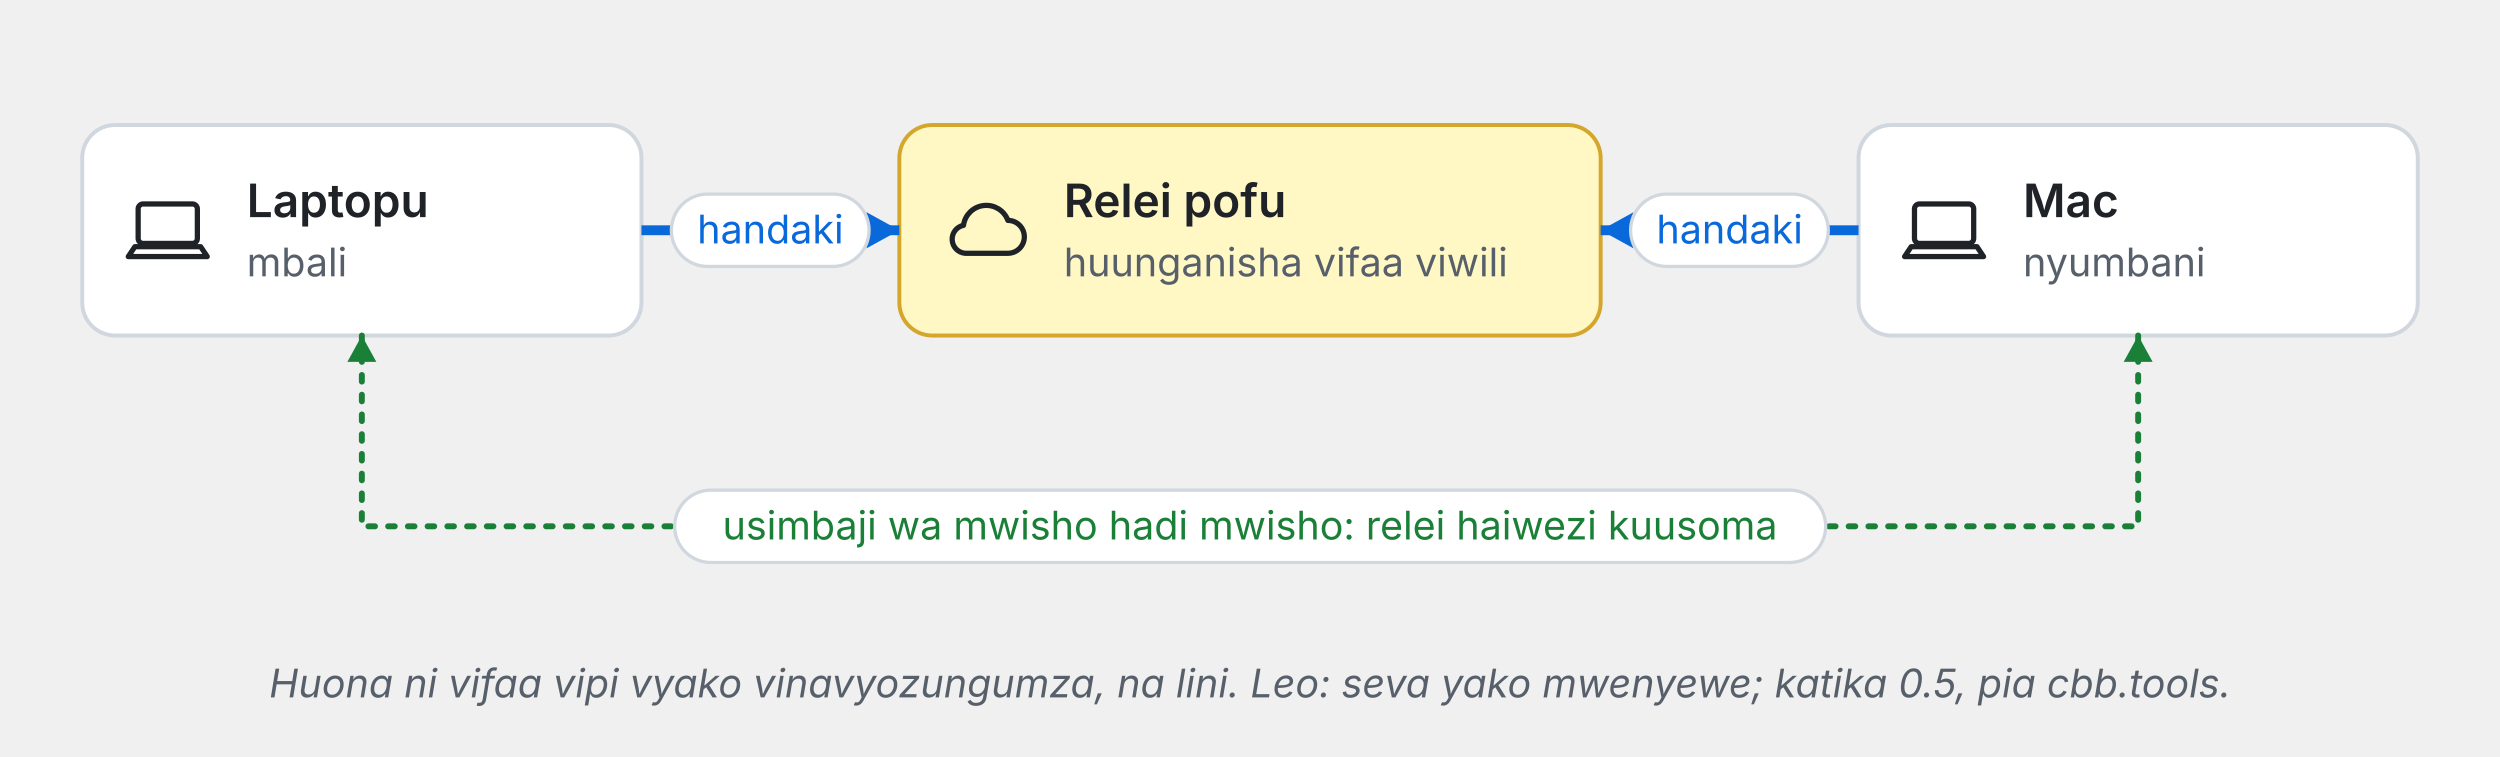
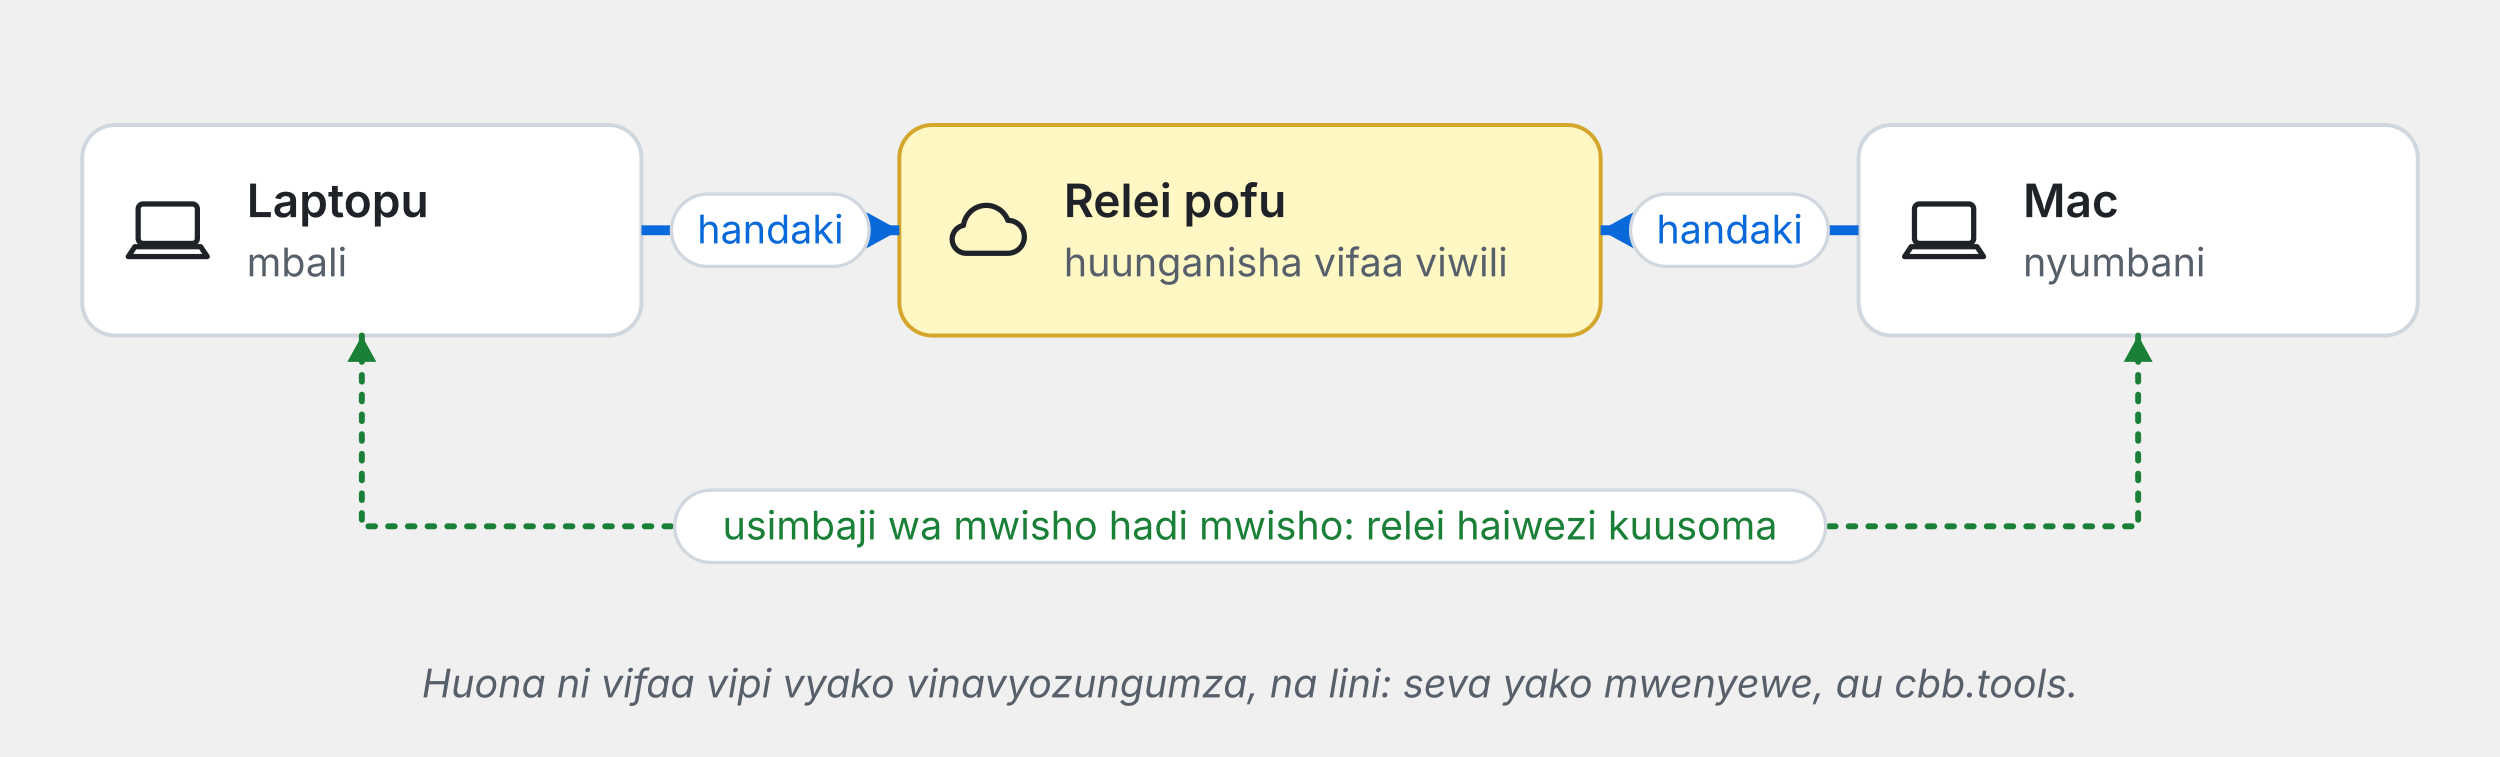
<svg xmlns="http://www.w3.org/2000/svg" lang="sw" width="760" height="230" viewBox="0 0 760 230" role="img" aria-label="Relei pofu huunganisha vifaa viwili na haisomi chochote">
  <style>
  .bg { fill: none; }
  .zone { fill: #f6f8fa; stroke: #d0d7de; stroke-width: 1; }
  .zone-t { fill: #57606a; font: 600 13px system-ui, -apple-system, 'Segoe UI', sans-serif; letter-spacing: .02em; }
  .card { fill: #ffffff; stroke: #d0d7de; stroke-width: 1.2; }
  .card.key { stroke: #8250df; stroke-width: 2; }
  .card.srv { fill: #fff8c5; stroke: #d4a72c; }
  .t { fill: #1f2328; font: 600 14px system-ui, -apple-system, 'Segoe UI', sans-serif; }
  .s { fill: #57606a; font: 12px system-ui, -apple-system, 'Segoe UI', sans-serif; }
  .ic { fill: none; stroke: #1f2328; stroke-width: 1.6; stroke-linecap: round; stroke-linejoin: round; }
  .key .ic, .ic.key { stroke: #8250df; }
  .badge { fill: #8250df; }
  .badge-t { fill: #ffffff; font: 600 10px system-ui, -apple-system, 'Segoe UI', sans-serif; letter-spacing: .04em; }
  .e-tunnel { fill: none; stroke: #0969da; stroke-width: 3; }
  .e-home { fill: none; stroke: #57606a; stroke-width: 1.6; stroke-dasharray: 5 4; }
  .e-pair { fill: none; stroke: #8250df; stroke-width: 1.8; }
  .e-e2e { fill: none; stroke: #1a7f37; stroke-width: 1.8; stroke-dasharray: 2 4; stroke-linecap: round; }
  .a-tunnel { fill: #0969da; } .a-home { fill: #57606a; } .a-pair { fill: #8250df; } .a-e2e { fill: #1a7f37; }
  .lbl-bg { fill: #ffffff; stroke: #d0d7de; stroke-width: 1; }
  .lbl { fill: #1f2328; font: 12px system-ui, -apple-system, 'Segoe UI', sans-serif; }
  .lbl.tunnel { fill: #0969da; } .lbl.pair { fill: #8250df; } .lbl.e2e { fill: #1a7f37; }
  .note { fill: #57606a; font: italic 12px system-ui, -apple-system, 'Segoe UI', sans-serif; }
  @media (prefers-color-scheme: dark) {
    .zone { fill: #161b22; stroke: #30363d; }
    .zone-t, .s, .note { fill: #8b949e; }
    .card { fill: #0d1117; stroke: #3d444d; }
    .card.key { stroke: #a371f7; }
    .card.srv { fill: #272115; stroke: #9e6a03; }
    .t, .lbl { fill: #e6edf3; }
    .ic { stroke: #e6edf3; }
    .key .ic, .ic.key { stroke: #a371f7; }
    .badge { fill: #a371f7; }
    .badge-t { fill: #0d1117; }
    .e-tunnel { stroke: #4493f8; } .a-tunnel { fill: #4493f8; } .lbl.tunnel { fill: #4493f8; }
    .e-home { stroke: #8b949e; } .a-home { fill: #8b949e; }
    .e-pair { stroke: #a371f7; } .a-pair { fill: #a371f7; } .lbl.pair { fill: #a371f7; }
    .e-e2e { stroke: #3fb950; } .a-e2e { fill: #3fb950; } .lbl.e2e { fill: #3fb950; }
    .lbl-bg { fill: #0d1117; stroke: #3d444d; }
  }
</style>
  <g class="">
    <rect class="card " x="25.0" y="38.0" width="170" height="64" rx="10" />
    <g transform="translate(37.0,56)" class="ic">
      <rect x="5" y="6" width="18" height="12" rx="1.5" />
      <path d="M2 22h24l-2 -3H4z" />
    </g>
    <text class="t" x="75.0" y="66">Laptopu</text>
    <text class="s" x="75.0" y="84">mbali</text>
  </g>
  <g class="srv">
    <rect class="card srv" x="273.4" y="38.0" width="213.2" height="64" rx="10" />
    <g transform="translate(285.4,56)" class="ic">
      <path d="M8 21h13a5 5 0 0 0 0 -10a7 7 0 0 0 -13.5 1.5A4.3 4.3 0 0 0 8 21z" />
    </g>
    <text class="t" x="323.4" y="66">Relei pofu</text>
    <text class="s" x="323.4" y="84">huunganisha vifaa viwili</text>
  </g>
  <g class="">
    <rect class="card " x="565.0" y="38.0" width="170" height="64" rx="10" />
    <g transform="translate(577.0,56)" class="ic">
      <rect x="5" y="6" width="18" height="12" rx="1.5" />
      <path d="M2 22h24l-2 -3H4z" />
    </g>
    <text class="t" x="615.0" y="66">Mac</text>
    <text class="s" x="615.0" y="84">nyumbani</text>
  </g>
  <path class="e-tunnel" d="M195.0,70.0 L273.4,70.0" />
  <path class="a-tunnel" d="M273.4,70.0 L263.4,64.5 L263.4,75.5z" />
  <path class="e-tunnel" d="M565.0,70.0 L486.6,70.0" />
  <path class="a-tunnel" d="M486.6,70.0 L496.6,75.5 L496.6,64.5z" />
  <path class="e-e2e" d="M110,102 L110,160 L650,160 L650,102" />
  <path class="a-e2e" d="M650,102 L645.6,110.0 L654.4,110.0z" />
  <path class="a-e2e" d="M110,102 L105.6,110.0 L114.4,110.0z" />
-   <text class="note" x="380" y="212" text-anchor="middle">Huona ni vifaa vipi vyako vinavyozungumza, na lini. Leo: seva yako mwenyewe; katika 0.5, pia cbb.tools.</text>
+   <text class="note" x="380" y="212" text-anchor="middle">Huona ni vifaa vipi vyako vinavyozungumza, na lini: seva yako mwenyewe, au cbb.tools.</text>
  <rect class="lbl-bg" x="204.1" y="59.0" width="60.1" height="22" rx="11.0" />
  <text class="lbl tunnel" x="234.2" y="74.0" text-anchor="middle">handaki</text>
  <rect class="lbl-bg" x="495.7" y="59.0" width="60.1" height="22" rx="11.0" />
  <text class="lbl tunnel" x="525.8" y="74.0" text-anchor="middle">handaki</text>
  <rect class="lbl-bg" x="205.1" y="149.0" width="349.9" height="22" rx="11.0" />
  <text class="lbl e2e" x="380" y="164.0" text-anchor="middle">usimbaji wa mwisho hadi mwisho: relei haiwezi kuusoma</text>
</svg>
